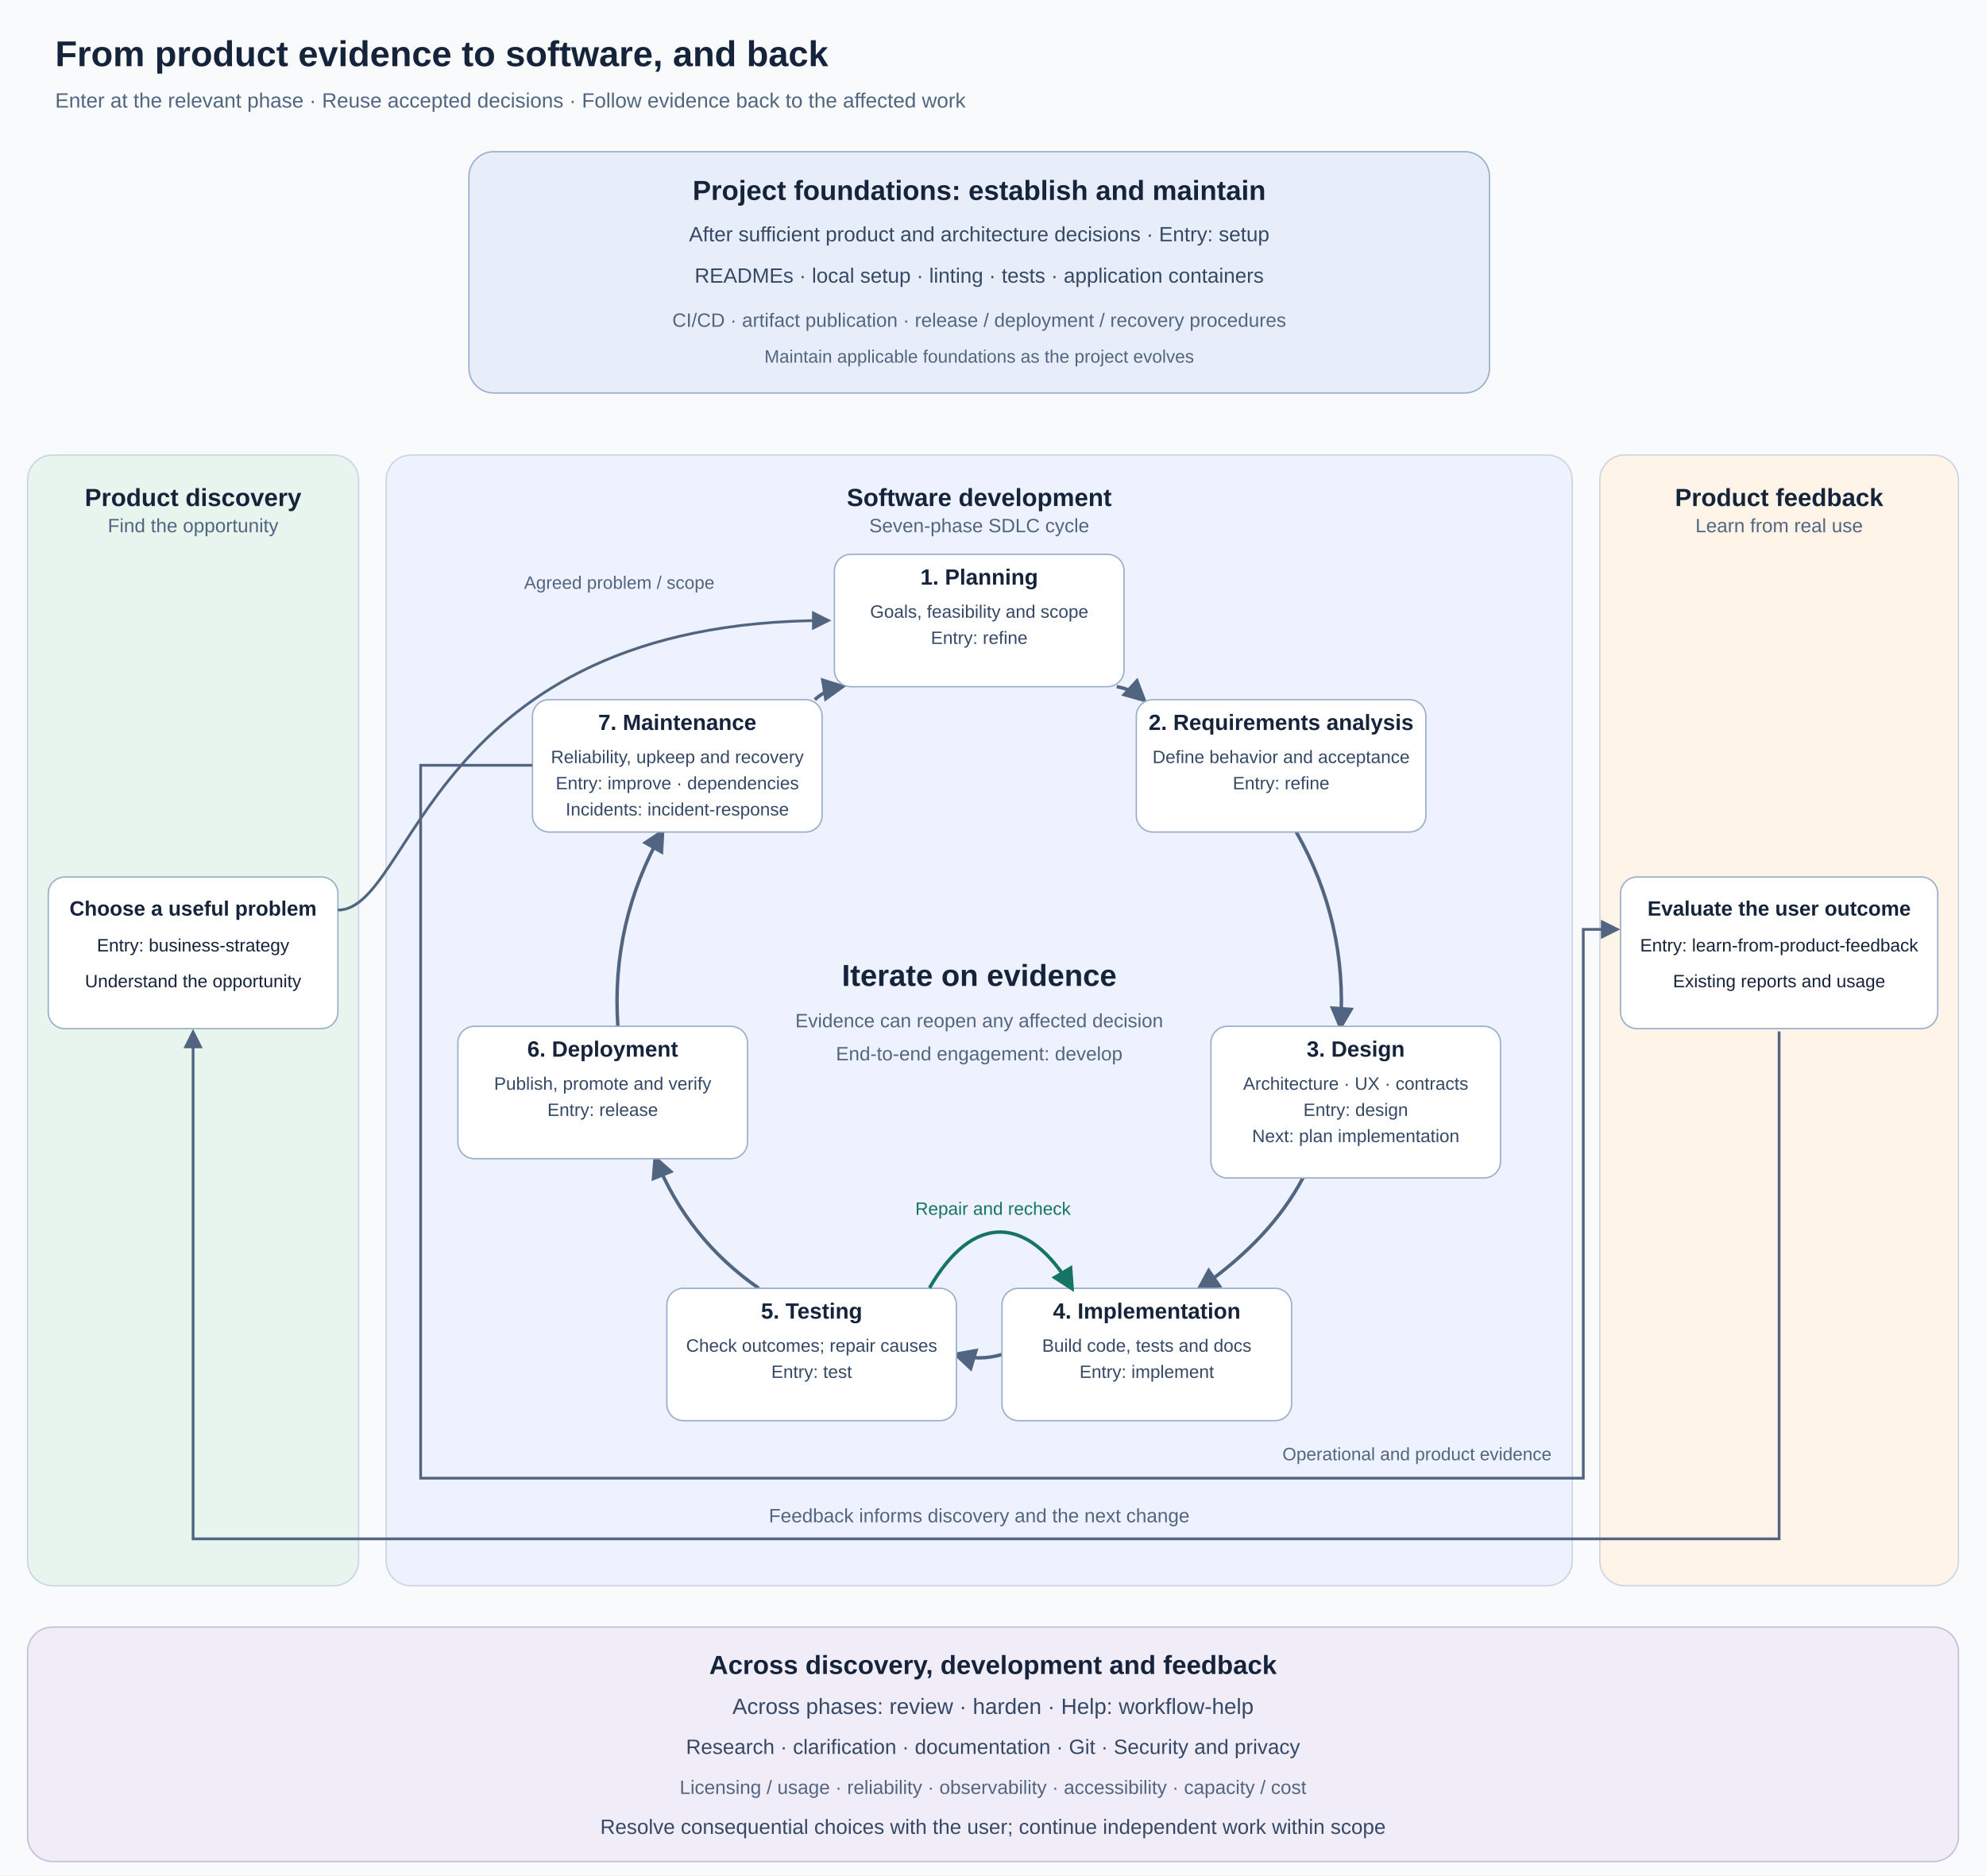
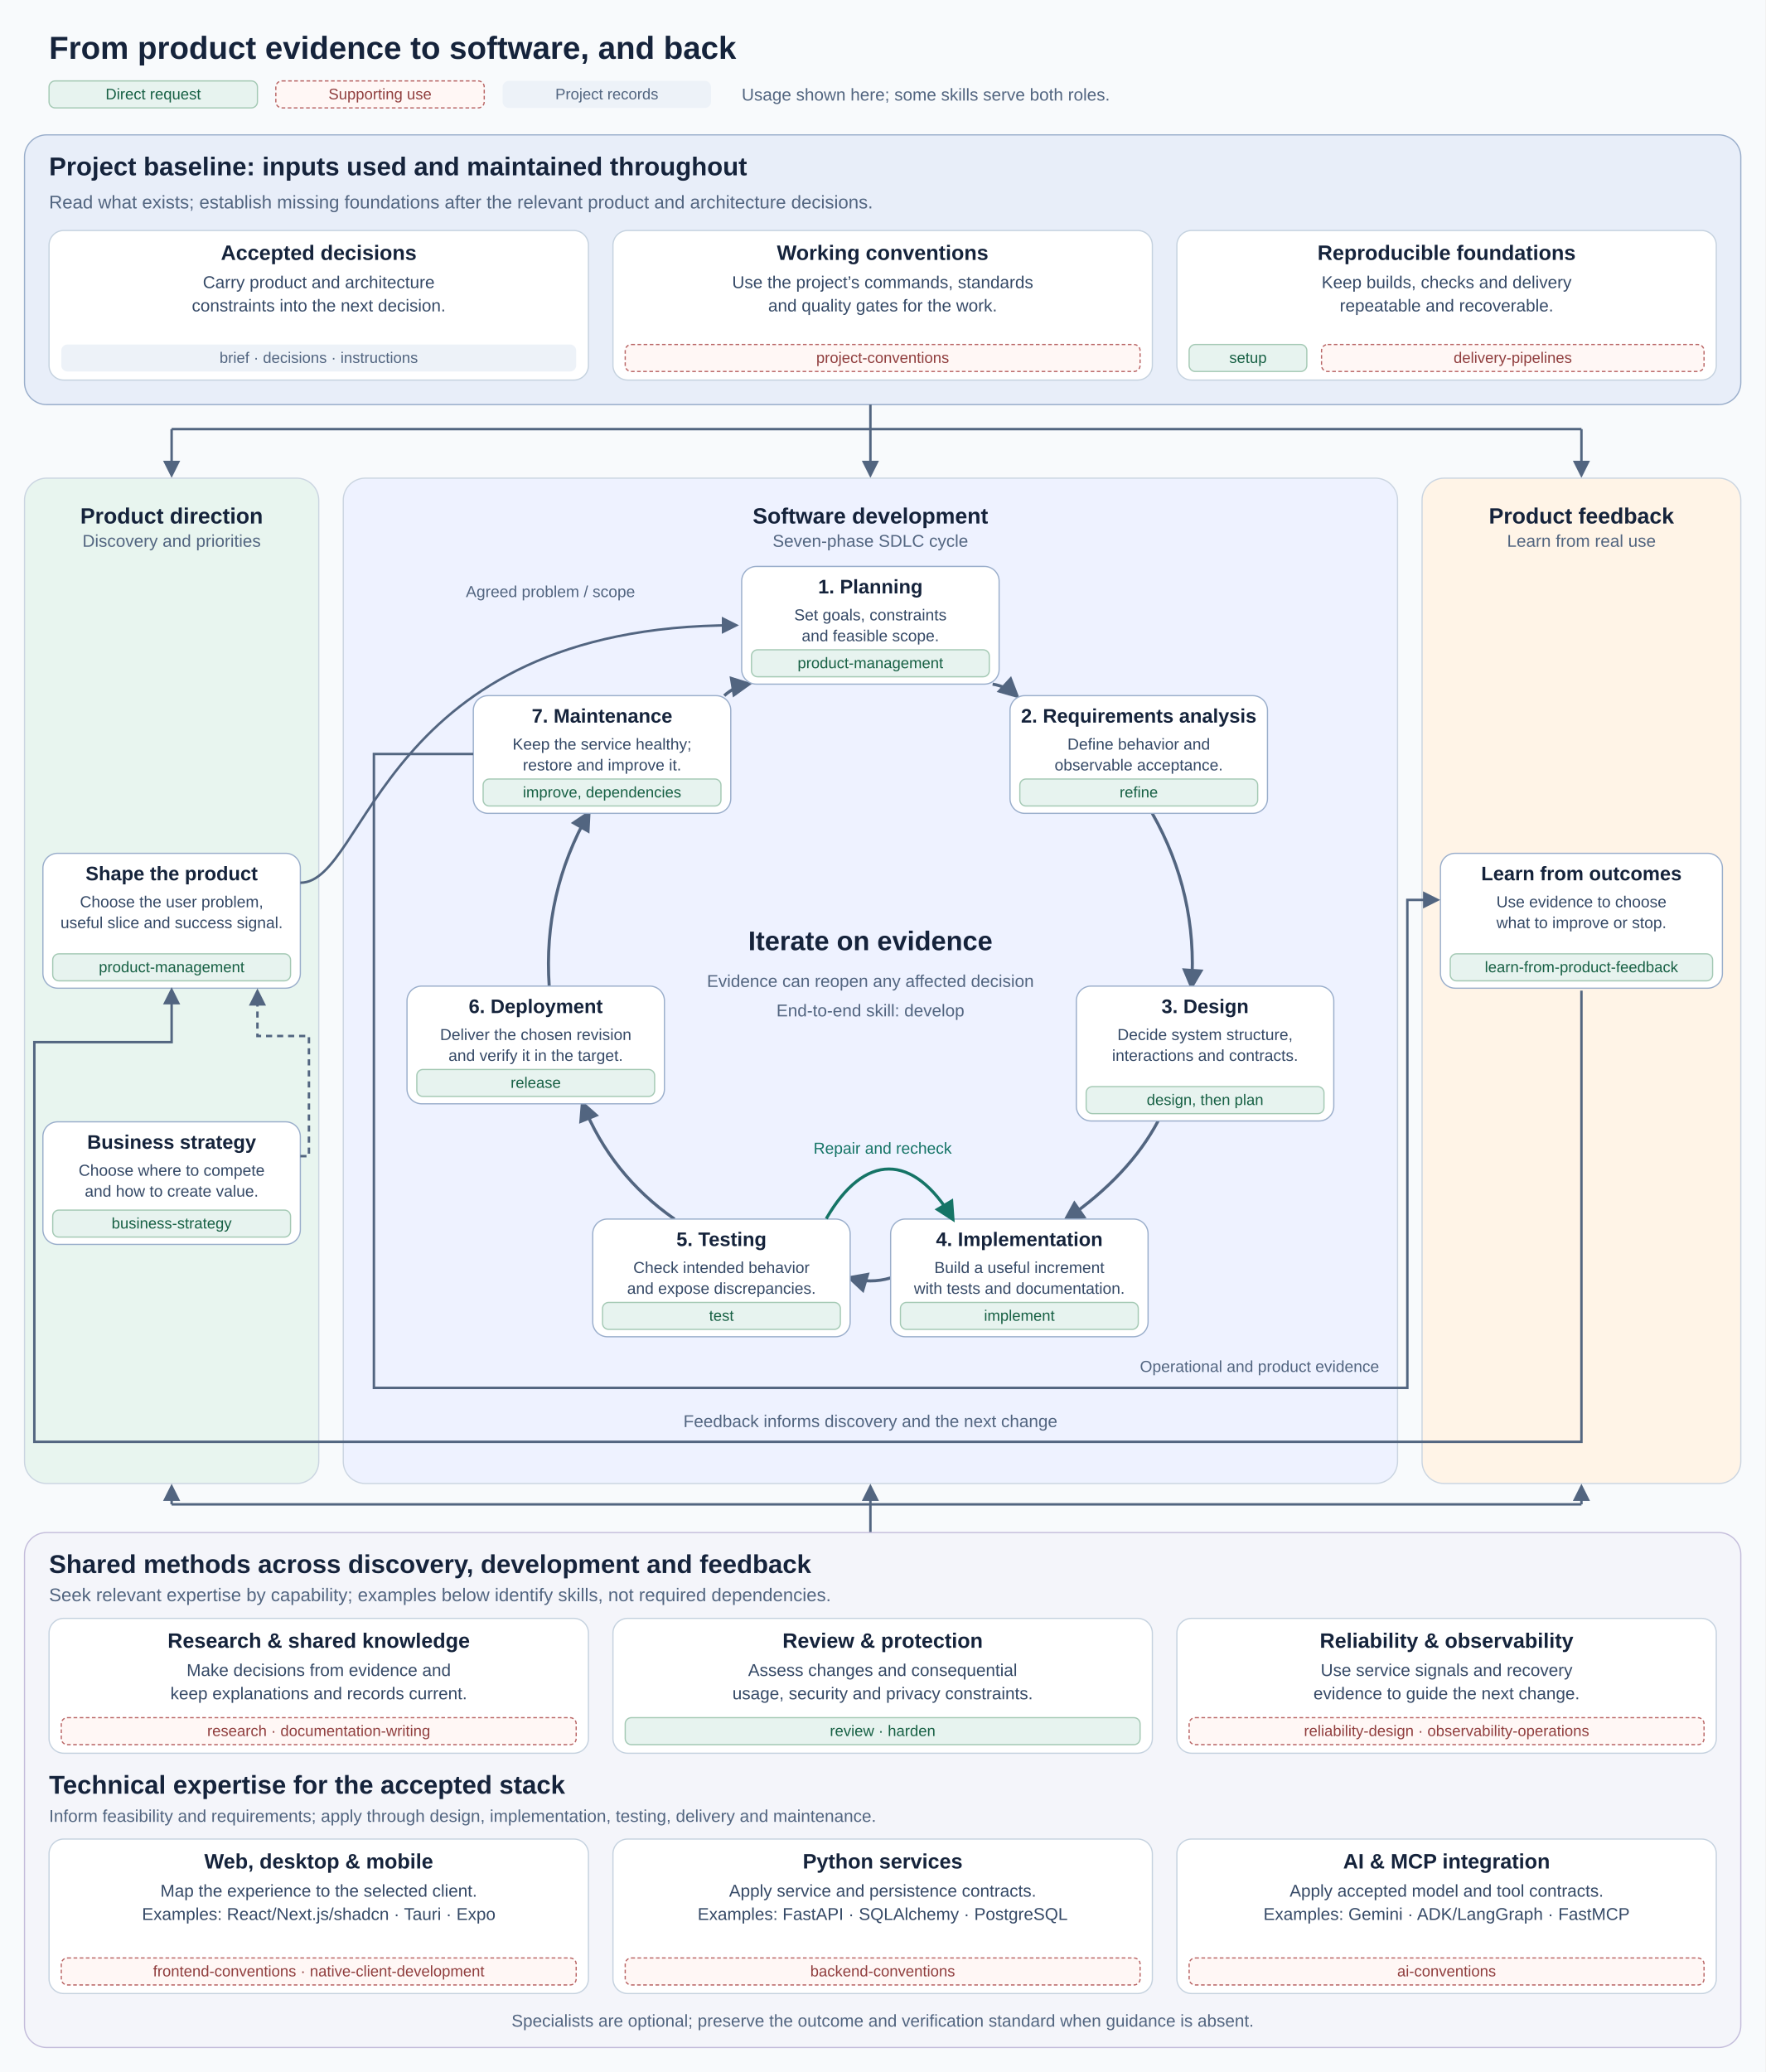
- <svg xmlns="http://www.w3.org/2000/svg" viewBox="0 0 1440 1360" role="img" aria-labelledby="title desc">
+ <svg xmlns="http://www.w3.org/2000/svg" viewBox="0 0 1440 1690" role="img" aria-labelledby="title desc">
  <defs>
    <marker id="arrow" viewBox="0 0 10 10" refX="8" refY="5" markerWidth="7" markerHeight="7" orient="auto-start-reverse">
      <path d="M 0 0 L 10 5 L 0 10 z" fill="#526580" />
    </marker>
    <marker id="repair-arrow" viewBox="0 0 10 10" refX="8" refY="5" markerWidth="7" markerHeight="7" orient="auto">
      <path d="M 0 0 L 10 5 L 0 10 z" fill="#157466" />
    </marker>
  </defs>
-   <rect width="1440" height="1360" fill="#f8fafc" />
+   <rect width="1440" height="1690" fill="#f8fafc" />
  <g font-family="Arial, Helvetica, sans-serif">
    <text x="40" y="48" font-size="26" font-weight="700" fill="#15233b">From product evidence to software, and back</text>
-     <text x="40" y="78" font-size="15" fill="#526580">Enter at the relevant phase · Reuse accepted decisions · Follow evidence back to the affected work</text>
-     <rect x="340" y="110" width="740" height="175" rx="18" fill="#e8eef9" stroke="#9aaecb" />
-     <text x="710" y="145" text-anchor="middle" font-size="20" font-weight="700" fill="#15233b">Project foundations: establish and maintain</text>
-     <text x="710" y="175" text-anchor="middle" font-size="15" fill="#354966">After sufficient product and architecture decisions · Entry: setup</text>
-     <text x="710" y="205" text-anchor="middle" font-size="15" fill="#354966">READMEs · local setup · linting · tests · application containers</text>
-     <text x="710" y="237" text-anchor="middle" font-size="14" fill="#526580">CI/CD · artifact publication · release / deployment / recovery procedures</text>
-     <text x="710" y="263" text-anchor="middle" font-size="13" fill="#526580">Maintain applicable foundations as the project evolves</text>
-     <g transform="translate(0 220)">
+     <g data-skill="true" data-use="direct">
+       <rect x="40" y="66" width="170" height="22" rx="5" fill="#e7f3ef" stroke="#a4c9b4" />
+       <text x="125.0" y="81" text-anchor="middle" font-size="12.5" font-weight="500" fill="#176044">Direct request</text>
+     </g>
+     <g data-skill="true" data-use="support">
+       <rect x="225" y="66" width="170" height="22" rx="5" fill="#fff7f5" stroke="#b96565" stroke-dasharray="3 2" />
+       <text x="310.0" y="81" text-anchor="middle" font-size="12.5" font-weight="500" fill="#903e3e">Supporting use</text>
+     </g>
+     <g data-skill="true" data-use="record">
+       <rect x="410" y="66" width="170" height="22" rx="5" fill="#edf2f8" />
+       <text x="495.0" y="81" text-anchor="middle" font-size="12.5" font-weight="500" fill="#526580">Project records</text>
+     </g>
+     <text x="605" y="82" font-size="14" fill="#526580">Usage shown here; some skills serve both roles.</text>
+     <g aria-label="Project baseline used and maintained throughout the flow">
+       <rect x="20" y="110" width="1400" height="220" rx="18" fill="#e8eef9" stroke="#9aaecb" />
+       <text x="40" y="143" text-anchor="start" font-size="21" font-weight="700" fill="#15233b">Project baseline: inputs used and maintained throughout</text>
+       <text x="40" y="170" text-anchor="start" font-size="15" font-weight="400" fill="#526580">Read what exists; establish missing foundations after the relevant product and architecture decisions.</text>
+       <g data-card="true">
+         <rect x="40" y="188" width="440" height="122" rx="12" fill="white" stroke="#c5d2df" />
+         <text x="260.0" y="212" text-anchor="middle" font-size="17" font-weight="700" fill="#15233b">Accepted decisions</text>
+         <text x="260.0" y="235" text-anchor="middle" font-size="14" font-weight="400" fill="#354966">Carry product and architecture</text>
+         <text x="260.0" y="254" text-anchor="middle" font-size="14" font-weight="400" fill="#354966">constraints into the next decision.</text>
+         <g data-skill="true" data-use="record">
+           <rect x="50.0" y="281.0" width="420.0" height="22" rx="5" fill="#edf2f8" />
+           <text x="260.0" y="296.0" text-anchor="middle" font-size="12.5" font-weight="500" fill="#526580">brief · decisions · instructions</text>
+         </g>
+       </g>
+       <g data-card="true">
+         <rect x="500" y="188" width="440" height="122" rx="12" fill="white" stroke="#c5d2df" />
+         <text x="720.0" y="212" text-anchor="middle" font-size="17" font-weight="700" fill="#15233b">Working conventions</text>
+         <text x="720.0" y="235" text-anchor="middle" font-size="14" font-weight="400" fill="#354966">Use the project’s commands, standards</text>
+         <text x="720.0" y="254" text-anchor="middle" font-size="14" font-weight="400" fill="#354966">and quality gates for the work.</text>
+         <g data-skill="true" data-use="support">
+           <rect x="510.0" y="281.0" width="420.0" height="22" rx="5" fill="#fff7f5" stroke="#b96565" stroke-dasharray="3 2" />
+           <text x="720.0" y="296.0" text-anchor="middle" font-size="12.5" font-weight="500" fill="#903e3e">project-conventions</text>
+         </g>
+       </g>
+       <g data-card="true">
+         <rect x="960" y="188" width="440" height="122" rx="12" fill="white" stroke="#c5d2df" />
+         <text x="1180.0" y="212" text-anchor="middle" font-size="17" font-weight="700" fill="#15233b">Reproducible foundations</text>
+         <text x="1180.0" y="235" text-anchor="middle" font-size="14" font-weight="400" fill="#354966">Keep builds, checks and delivery</text>
+         <text x="1180.0" y="254" text-anchor="middle" font-size="14" font-weight="400" fill="#354966">repeatable and recoverable.</text>
+         <g>
+           <g data-skill="true" data-use="direct">
+             <rect x="970.0" y="281.0" width="96" height="22" rx="5" fill="#e7f3ef" stroke="#a4c9b4" />
+             <text x="1018.0" y="296.0" text-anchor="middle" font-size="12.5" font-weight="500" fill="#176044">setup</text>
+           </g>
+           <g data-skill="true" data-use="support">
+             <rect x="1078.0" y="281.0" width="312.0" height="22" rx="5" fill="#fff7f5" stroke="#b96565" stroke-dasharray="3 2" />
+             <text x="1234.0" y="296.0" text-anchor="middle" font-size="12.5" font-weight="500" fill="#903e3e">delivery-pipelines</text>
+           </g>
+         </g>
+       </g>
+     </g>
+     <g aria-label="The project baseline informs all three parts of the flow" fill="none" stroke="#526580" stroke-width="2">
+       <path d="M 710 330 V 350 M 140 350 H 1290" />
+       <path d="M 140 350 V 387" marker-end="url(#arrow)" />
+       <path d="M 710 350 V 387" marker-end="url(#arrow)" />
+       <path d="M 1290 350 V 387" marker-end="url(#arrow)" />
+     </g>
+     <g transform="translate(0 280)">
      <rect x="20" y="110" width="240" height="820" rx="18" fill="#e8f5ef" stroke="#cbd5e1" />
-       <text x="140.0" y="147" text-anchor="middle" font-size="18" font-weight="700" fill="#15233b">Product discovery</text>
-       <text x="140.0" y="166" text-anchor="middle" font-size="14" fill="#526580">Find the opportunity</text>
+       <text x="140.0" y="147" text-anchor="middle" font-size="18" font-weight="700" fill="#15233b">Product direction</text>
+       <text x="140.0" y="166" text-anchor="middle" font-size="14" fill="#526580">Discovery and priorities</text>
      <rect x="280" y="110" width="860" height="820" rx="18" fill="#eef2ff" stroke="#cbd5e1" />
      <text x="710.0" y="147" text-anchor="middle" font-size="18" font-weight="700" fill="#15233b">Software development</text>
      <text x="710.0" y="166" text-anchor="middle" font-size="14" fill="#526580">Seven-phase SDLC cycle</text>
      <rect x="1160" y="110" width="260" height="820" rx="18" fill="#fff4e7" stroke="#cbd5e1" />
      <text x="1290.0" y="147" text-anchor="middle" font-size="18" font-weight="700" fill="#15233b">Product feedback</text>
      <text x="1290.0" y="166" text-anchor="middle" font-size="14" fill="#526580">Learn from real use</text>
      <path d="M 809.7 278.0 Q 820.9 279.8 829.2 287.4" fill="none" stroke="#526580" stroke-width="2.5" marker-end="url(#arrow)" />
      <path d="M 939.9 383.4 Q 977.1 449.0 972.0 524.3" fill="none" stroke="#526580" stroke-width="2.5" marker-end="url(#arrow)" />
      <path d="M 944.7 634.3 Q 921.3 678.5 869.8 714.3" fill="none" stroke="#526580" stroke-width="2.5" marker-end="url(#arrow)" />
      <path d="M 726.5 762.3 Q 710.0 767.2 693.5 762.3" fill="none" stroke="#526580" stroke-width="2.5" marker-end="url(#arrow)" />
      <path d="M 550.2 714.3 Q 498.7 678.5 475.3 620.3" fill="none" stroke="#526580" stroke-width="2.5" marker-end="url(#arrow)" />
      <path d="M 448.0 524.3 Q 442.9 449.0 480.1 383.4" fill="none" stroke="#526580" stroke-width="2.5" marker-end="url(#arrow)" />
      <path d="M 590.8 287.4 Q 599.1 279.8 610.3 278.0" fill="none" stroke="#526580" stroke-width="2.5" marker-end="url(#arrow)" />
      <text x="710" y="495" text-anchor="middle" font-size="22" font-weight="700" fill="#15233b">Iterate on evidence</text>
      <text x="710" y="525" text-anchor="middle" font-size="14" fill="#526580">Evidence can reopen any affected decision</text>
-       <text x="710" y="549" text-anchor="middle" font-size="14" fill="#526580">End-to-end engagement: develop</text>
-       <rect x="605" y="182" width="210" height="96" rx="12" fill="white" stroke="#9aaecb" />
-       <text x="710.0" y="204.0" text-anchor="middle" font-size="16" font-weight="700" fill="#15233b">1. Planning</text>
-       <text x="710.0" y="228.0" text-anchor="middle" font-size="13" fill="#354966">Goals, feasibility and scope</text>
-       <text x="710.0" y="247.0" text-anchor="middle" font-size="13" fill="#354966">Entry: refine</text>
-       <rect x="823.9" y="287.4" width="210" height="96" rx="12" fill="white" stroke="#9aaecb" />
-       <text x="928.9" y="309.4" text-anchor="middle" font-size="16" font-weight="700" fill="#15233b">2. Requirements analysis</text>
-       <text x="928.9" y="333.4" text-anchor="middle" font-size="13" fill="#354966">Define behavior and acceptance</text>
-       <text x="928.9" y="352.4" text-anchor="middle" font-size="13" fill="#354966">Entry: refine</text>
-       <rect x="878" y="524.3" width="210" height="110" rx="12" fill="white" stroke="#9aaecb" />
-       <text x="983.0" y="546.3" text-anchor="middle" font-size="16" font-weight="700" fill="#15233b">3. Design</text>
-       <text x="983.0" y="570.3" text-anchor="middle" font-size="13" fill="#354966">Architecture · UX · contracts</text>
-       <text x="983.0" y="589.3" text-anchor="middle" font-size="13" fill="#354966">Entry: design</text>
-       <text x="983.0" y="608.3" text-anchor="middle" font-size="13" fill="#354966">Next: plan implementation</text>
-       <rect x="726.5" y="714.3" width="210" height="96" rx="12" fill="white" stroke="#9aaecb" />
-       <text x="831.5" y="736.3" text-anchor="middle" font-size="16" font-weight="700" fill="#15233b">4. Implementation</text>
-       <text x="831.5" y="760.3" text-anchor="middle" font-size="13" fill="#354966">Build code, tests and docs</text>
-       <text x="831.5" y="779.3" text-anchor="middle" font-size="13" fill="#354966">Entry: implement</text>
-       <rect x="483.5" y="714.3" width="210" height="96" rx="12" fill="white" stroke="#9aaecb" />
-       <text x="588.5" y="736.3" text-anchor="middle" font-size="16" font-weight="700" fill="#15233b">5. Testing</text>
-       <text x="588.5" y="760.3" text-anchor="middle" font-size="13" fill="#354966">Check outcomes; repair causes</text>
-       <text x="588.5" y="779.3" text-anchor="middle" font-size="13" fill="#354966">Entry: test</text>
-       <rect x="332" y="524.3" width="210" height="96" rx="12" fill="white" stroke="#9aaecb" />
-       <text x="437.0" y="546.3" text-anchor="middle" font-size="16" font-weight="700" fill="#15233b">6. Deployment</text>
-       <text x="437.0" y="570.3" text-anchor="middle" font-size="13" fill="#354966">Publish, promote and verify</text>
-       <text x="437.0" y="589.3" text-anchor="middle" font-size="13" fill="#354966">Entry: release</text>
-       <rect x="386.1" y="287.4" width="210" height="96" rx="12" fill="white" stroke="#9aaecb" />
-       <text x="491.1" y="309.4" text-anchor="middle" font-size="16" font-weight="700" fill="#15233b">7. Maintenance</text>
-       <text x="491.1" y="333.4" text-anchor="middle" font-size="13" fill="#354966">Reliability, upkeep and recovery</text>
-       <text x="491.1" y="352.4" text-anchor="middle" font-size="13" fill="#354966">Entry: improve · dependencies</text>
-       <text x="491.1" y="371.4" text-anchor="middle" font-size="13" fill="#354966">Incidents: incident-response</text>
+       <text x="710" y="549" text-anchor="middle" font-size="14" fill="#526580">End-to-end skill: develop</text>
+       <g data-card="true">
+         <rect x="605" y="182" width="210" height="96" rx="12" fill="white" stroke="#9aaecb" />
+         <text x="710.0" y="204" text-anchor="middle" font-size="16" font-weight="700" fill="#15233b">1. Planning</text>
+         <text x="710.0" y="226" text-anchor="middle" font-size="13" font-weight="400" fill="#354966">Set goals, constraints</text>
+         <text x="710.0" y="243" text-anchor="middle" font-size="13" font-weight="400" fill="#354966">and feasible scope.</text>
+         <g data-skill="true" data-use="direct">
+           <rect x="613.0" y="250.0" width="194.0" height="22" rx="5" fill="#e7f3ef" stroke="#a4c9b4" />
+           <text x="710.0" y="265.0" text-anchor="middle" font-size="12.5" font-weight="500" fill="#176044">product-management</text>
+         </g>
+       </g>
+       <g data-card="true">
+         <rect x="823.9" y="287.4" width="210" height="96" rx="12" fill="white" stroke="#9aaecb" />
+         <text x="928.9" y="309.4" text-anchor="middle" font-size="16" font-weight="700" fill="#15233b">2. Requirements analysis</text>
+         <text x="928.9" y="331.4" text-anchor="middle" font-size="13" font-weight="400" fill="#354966">Define behavior and</text>
+         <text x="928.9" y="348.4" text-anchor="middle" font-size="13" font-weight="400" fill="#354966">observable acceptance.</text>
+         <g data-skill="true" data-use="direct">
+           <rect x="831.9" y="355.4" width="194.0" height="22" rx="5" fill="#e7f3ef" stroke="#a4c9b4" />
+           <text x="928.9" y="370.4" text-anchor="middle" font-size="12.5" font-weight="500" fill="#176044">refine</text>
+         </g>
+       </g>
+       <g data-card="true">
+         <rect x="878" y="524.3" width="210" height="110" rx="12" fill="white" stroke="#9aaecb" />
+         <text x="983.0" y="546.3" text-anchor="middle" font-size="16" font-weight="700" fill="#15233b">3. Design</text>
+         <text x="983.0" y="568.3" text-anchor="middle" font-size="13" font-weight="400" fill="#354966">Decide system structure,</text>
+         <text x="983.0" y="585.3" text-anchor="middle" font-size="13" font-weight="400" fill="#354966">interactions and contracts.</text>
+         <g data-skill="true" data-use="direct">
+           <rect x="886.0" y="606.3" width="194.0" height="22" rx="5" fill="#e7f3ef" stroke="#a4c9b4" />
+           <text x="983.0" y="621.3" text-anchor="middle" font-size="12.5" font-weight="500" fill="#176044">design, then plan</text>
+         </g>
+       </g>
+       <g data-card="true">
+         <rect x="726.5" y="714.3" width="210" height="96" rx="12" fill="white" stroke="#9aaecb" />
+         <text x="831.5" y="736.3" text-anchor="middle" font-size="16" font-weight="700" fill="#15233b">4. Implementation</text>
+         <text x="831.5" y="758.3" text-anchor="middle" font-size="13" font-weight="400" fill="#354966">Build a useful increment</text>
+         <text x="831.5" y="775.3" text-anchor="middle" font-size="13" font-weight="400" fill="#354966">with tests and documentation.</text>
+         <g data-skill="true" data-use="direct">
+           <rect x="734.5" y="782.3" width="194.0" height="22" rx="5" fill="#e7f3ef" stroke="#a4c9b4" />
+           <text x="831.5" y="797.3" text-anchor="middle" font-size="12.5" font-weight="500" fill="#176044">implement</text>
+         </g>
+       </g>
+       <g data-card="true">
+         <rect x="483.5" y="714.3" width="210" height="96" rx="12" fill="white" stroke="#9aaecb" />
+         <text x="588.5" y="736.3" text-anchor="middle" font-size="16" font-weight="700" fill="#15233b">5. Testing</text>
+         <text x="588.5" y="758.3" text-anchor="middle" font-size="13" font-weight="400" fill="#354966">Check intended behavior</text>
+         <text x="588.5" y="775.3" text-anchor="middle" font-size="13" font-weight="400" fill="#354966">and expose discrepancies.</text>
+         <g data-skill="true" data-use="direct">
+           <rect x="491.5" y="782.3" width="194.0" height="22" rx="5" fill="#e7f3ef" stroke="#a4c9b4" />
+           <text x="588.5" y="797.3" text-anchor="middle" font-size="12.5" font-weight="500" fill="#176044">test</text>
+         </g>
+       </g>
+       <g data-card="true">
+         <rect x="332" y="524.3" width="210" height="96" rx="12" fill="white" stroke="#9aaecb" />
+         <text x="437.0" y="546.3" text-anchor="middle" font-size="16" font-weight="700" fill="#15233b">6. Deployment</text>
+         <text x="437.0" y="568.3" text-anchor="middle" font-size="13" font-weight="400" fill="#354966">Deliver the chosen revision</text>
+         <text x="437.0" y="585.3" text-anchor="middle" font-size="13" font-weight="400" fill="#354966">and verify it in the target.</text>
+         <g data-skill="true" data-use="direct">
+           <rect x="340.0" y="592.3" width="194.0" height="22" rx="5" fill="#e7f3ef" stroke="#a4c9b4" />
+           <text x="437.0" y="607.3" text-anchor="middle" font-size="12.5" font-weight="500" fill="#176044">release</text>
+         </g>
+       </g>
+       <g data-card="true">
+         <rect x="386.1" y="287.4" width="210" height="96" rx="12" fill="white" stroke="#9aaecb" />
+         <text x="491.1" y="309.4" text-anchor="middle" font-size="16" font-weight="700" fill="#15233b">7. Maintenance</text>
+         <text x="491.1" y="331.4" text-anchor="middle" font-size="13" font-weight="400" fill="#354966">Keep the service healthy;</text>
+         <text x="491.1" y="348.4" text-anchor="middle" font-size="13" font-weight="400" fill="#354966">restore and improve it.</text>
+         <g data-skill="true" data-use="direct">
+           <rect x="394.1" y="355.4" width="194.0" height="22" rx="5" fill="#e7f3ef" stroke="#a4c9b4" />
+           <text x="491.1" y="370.4" text-anchor="middle" font-size="12.5" font-weight="500" fill="#176044">improve, dependencies</text>
+         </g>
+       </g>
      <path d="M 674 714 C 705 660 745 660 777 714" fill="none" stroke="#157466" stroke-width="2.5" marker-end="url(#repair-arrow)" />
      <text x="720" y="661" text-anchor="middle" font-size="13" fill="#157466">Repair and recheck</text>
-       <rect x="35" y="416" width="210" height="110" rx="12" fill="white" stroke="#9aaecb" />
-       <text x="140.0" y="444" text-anchor="middle" font-size="15" fill="#15233b" font-weight="700">Choose a useful problem</text>
-       <text x="140.0" y="470" text-anchor="middle" font-size="13" fill="#15233b" font-weight="400">Entry: business-strategy</text>
-       <text x="140.0" y="496" text-anchor="middle" font-size="13" fill="#15233b" font-weight="400">Understand the opportunity</text>
-       <rect x="1175" y="416" width="230" height="110" rx="12" fill="white" stroke="#9aaecb" />
-       <text x="1290.0" y="444" text-anchor="middle" font-size="15" fill="#15233b" font-weight="700">Evaluate the user outcome</text>
-       <text x="1290.0" y="470" text-anchor="middle" font-size="13" fill="#15233b" font-weight="400">Entry: learn-from-product-feedback</text>
-       <text x="1290.0" y="496" text-anchor="middle" font-size="13" fill="#15233b" font-weight="400">Existing reports and usage</text>
+       <g data-card="true">
+         <rect x="35" y="416" width="210" height="110" rx="12" fill="white" stroke="#9aaecb" />
+         <text x="140.0" y="438" text-anchor="middle" font-size="16" font-weight="700" fill="#15233b">Shape the product</text>
+         <text x="140.0" y="460" text-anchor="middle" font-size="13" font-weight="400" fill="#354966">Choose the user problem,</text>
+         <text x="140.0" y="477" text-anchor="middle" font-size="13" font-weight="400" fill="#354966">useful slice and success signal.</text>
+         <g data-skill="true" data-use="direct">
+           <rect x="43.0" y="498.0" width="194.0" height="22" rx="5" fill="#e7f3ef" stroke="#a4c9b4" />
+           <text x="140.0" y="513.0" text-anchor="middle" font-size="12.5" font-weight="500" fill="#176044">product-management</text>
+         </g>
+       </g>
+       <g data-card="true">
+         <rect x="35" y="635" width="210" height="100" rx="12" fill="white" stroke="#9aaecb" />
+         <text x="140.0" y="657" text-anchor="middle" font-size="16" font-weight="700" fill="#15233b">Business strategy</text>
+         <text x="140.0" y="679" text-anchor="middle" font-size="13" font-weight="400" fill="#354966">Choose where to compete</text>
+         <text x="140.0" y="696" text-anchor="middle" font-size="13" font-weight="400" fill="#354966">and how to create value.</text>
+         <g data-skill="true" data-use="direct">
+           <rect x="43.0" y="707.0" width="194.0" height="22" rx="5" fill="#e7f3ef" stroke="#a4c9b4" />
+           <text x="140.0" y="722.0" text-anchor="middle" font-size="12.5" font-weight="500" fill="#176044">business-strategy</text>
+         </g>
+       </g>
+       <path d="M 245 663 H 252 V 565 H 210 V 529" fill="none" stroke="#526580" stroke-width="2" stroke-dasharray="5 4" marker-end="url(#arrow)" />
+       <g data-card="true">
+         <rect x="1175" y="416" width="230" height="110" rx="12" fill="white" stroke="#9aaecb" />
+         <text x="1290.0" y="438" text-anchor="middle" font-size="16" font-weight="700" fill="#15233b">Learn from outcomes</text>
+         <text x="1290.0" y="460" text-anchor="middle" font-size="13" font-weight="400" fill="#354966">Use evidence to choose</text>
+         <text x="1290.0" y="477" text-anchor="middle" font-size="13" font-weight="400" fill="#354966">what to improve or stop.</text>
+         <g data-skill="true" data-use="direct">
+           <rect x="1183.0" y="498.0" width="214.0" height="22" rx="5" fill="#e7f3ef" stroke="#a4c9b4" />
+           <text x="1290.0" y="513.0" text-anchor="middle" font-size="12.5" font-weight="500" fill="#176044">learn-from-product-feedback</text>
+         </g>
+       </g>
      <path d="M 245 440 C 300 440 310 230 600 230" fill="none" stroke="#526580" stroke-width="2" marker-end="url(#arrow)" />
      <text x="380" y="207" font-size="13" fill="#526580">Agreed problem / scope</text>
      <path d="M 386 335 H 305 V 852 H 1148 V 454 H 1172" fill="none" stroke="#526580" stroke-width="2" marker-end="url(#arrow)" />
      <text x="1125" y="839" text-anchor="end" font-size="13" fill="#526580">Operational and product evidence</text>
-       <path d="M 1290 528 V 896 H 140 V 529" fill="none" stroke="#526580" stroke-width="2" marker-end="url(#arrow)" />
+       <path d="M 1290 528 V 896 H 28 V 570 H 140 V 528" fill="none" stroke="#526580" stroke-width="2" marker-end="url(#arrow)" />
      <text x="710" y="884" text-anchor="middle" font-size="14" fill="#526580">Feedback informs discovery and the next change</text>
    </g>
-     <rect x="20" y="1180" width="1400" height="170" rx="18" fill="#f0edf9" stroke="#c4bddb" />
-     <text x="720" y="1214" text-anchor="middle" font-size="19" font-weight="700" fill="#15233b">Across discovery, development and feedback</text>
-     <text x="720" y="1243" text-anchor="middle" font-size="16" fill="#354966">Across phases: review · harden · Help: workflow-help</text>
-     <text x="720" y="1272" text-anchor="middle" font-size="15" fill="#354966">Research · clarification · documentation · Git · Security and privacy</text>
-     <text x="720" y="1301" text-anchor="middle" font-size="14" fill="#526580">Licensing / usage · reliability · observability · accessibility · capacity / cost</text>
-     <text x="720" y="1330" text-anchor="middle" font-size="15" fill="#354966">Resolve consequential choices with the user; continue independent work within scope</text>
+     <g aria-label="Supporting expertise feeds relevant work throughout the flow" fill="none" stroke="#526580" stroke-width="2">
+       <path d="M 140 1227 H 1290 M 710 1250 V 1227" />
+       <path d="M 140 1227 V 1213" marker-end="url(#arrow)" />
+       <path d="M 710 1227 V 1213" marker-end="url(#arrow)" />
+       <path d="M 1290 1227 V 1213" marker-end="url(#arrow)" />
+     </g>
+     <g aria-label="Reusable methods and matching technical expertise">
+       <rect x="20" y="1250" width="1400" height="420" rx="18" fill="#f4f5fa" stroke="#c4bddb" />
+       <text x="40" y="1283" text-anchor="start" font-size="21" font-weight="700" fill="#15233b">Shared methods across discovery, development and feedback</text>
+       <text x="40" y="1306" text-anchor="start" font-size="15" font-weight="400" fill="#526580">Seek relevant expertise by capability; examples below identify skills, not required dependencies.</text>
+       <g data-card="true">
+         <rect x="40" y="1320" width="440" height="110" rx="12" fill="white" stroke="#c5d2df" />
+         <text x="260.0" y="1344" text-anchor="middle" font-size="17" font-weight="700" fill="#15233b">Research &amp; shared knowledge</text>
+         <text x="260.0" y="1367" text-anchor="middle" font-size="14" font-weight="400" fill="#354966">Make decisions from evidence and</text>
+         <text x="260.0" y="1386" text-anchor="middle" font-size="14" font-weight="400" fill="#354966">keep explanations and records current.</text>
+         <g data-skill="true" data-use="support">
+           <rect x="50.0" y="1401.0" width="420.0" height="22" rx="5" fill="#fff7f5" stroke="#b96565" stroke-dasharray="3 2" />
+           <text x="260.0" y="1416.0" text-anchor="middle" font-size="12.5" font-weight="500" fill="#903e3e">research · documentation-writing</text>
+         </g>
+       </g>
+       <g data-card="true">
+         <rect x="500" y="1320" width="440" height="110" rx="12" fill="white" stroke="#c5d2df" />
+         <text x="720.0" y="1344" text-anchor="middle" font-size="17" font-weight="700" fill="#15233b">Review &amp; protection</text>
+         <text x="720.0" y="1367" text-anchor="middle" font-size="14" font-weight="400" fill="#354966">Assess changes and consequential</text>
+         <text x="720.0" y="1386" text-anchor="middle" font-size="14" font-weight="400" fill="#354966">usage, security and privacy constraints.</text>
+         <g data-skill="true" data-use="direct">
+           <rect x="510.0" y="1401.0" width="420.0" height="22" rx="5" fill="#e7f3ef" stroke="#a4c9b4" />
+           <text x="720.0" y="1416.0" text-anchor="middle" font-size="12.5" font-weight="500" fill="#176044">review · harden</text>
+         </g>
+       </g>
+       <g data-card="true">
+         <rect x="960" y="1320" width="440" height="110" rx="12" fill="white" stroke="#c5d2df" />
+         <text x="1180.0" y="1344" text-anchor="middle" font-size="17" font-weight="700" fill="#15233b">Reliability &amp; observability</text>
+         <text x="1180.0" y="1367" text-anchor="middle" font-size="14" font-weight="400" fill="#354966">Use service signals and recovery</text>
+         <text x="1180.0" y="1386" text-anchor="middle" font-size="14" font-weight="400" fill="#354966">evidence to guide the next change.</text>
+         <g data-skill="true" data-use="support">
+           <rect x="970.0" y="1401.0" width="420.0" height="22" rx="5" fill="#fff7f5" stroke="#b96565" stroke-dasharray="3 2" />
+           <text x="1180.0" y="1416.0" text-anchor="middle" font-size="12.5" font-weight="500" fill="#903e3e">reliability-design · observability-operations</text>
+         </g>
+       </g>
+       <text x="40" y="1463" text-anchor="start" font-size="21" font-weight="700" fill="#15233b">Technical expertise for the accepted stack</text>
+       <text x="40" y="1486" text-anchor="start" font-size="14" font-weight="400" fill="#526580">Inform feasibility and requirements; apply through design, implementation, testing, delivery and maintenance.</text>
+       <g data-card="true">
+         <rect x="40" y="1500" width="440" height="126" rx="12" fill="white" stroke="#c5d2df" />
+         <text x="260.0" y="1524" text-anchor="middle" font-size="17" font-weight="700" fill="#15233b">Web, desktop &amp; mobile</text>
+         <text x="260.0" y="1547" text-anchor="middle" font-size="14" font-weight="400" fill="#354966">Map the experience to the selected client.</text>
+         <text x="260.0" y="1566" text-anchor="middle" font-size="14" font-weight="400" fill="#354966">Examples: React/Next.js/shadcn · Tauri · Expo</text>
+         <g data-skill="true" data-use="support">
+           <rect x="50.0" y="1597.0" width="420.0" height="22" rx="5" fill="#fff7f5" stroke="#b96565" stroke-dasharray="3 2" />
+           <text x="260.0" y="1612.0" text-anchor="middle" font-size="12.5" font-weight="500" fill="#903e3e">frontend-conventions · native-client-development</text>
+         </g>
+       </g>
+       <g data-card="true">
+         <rect x="500" y="1500" width="440" height="126" rx="12" fill="white" stroke="#c5d2df" />
+         <text x="720.0" y="1524" text-anchor="middle" font-size="17" font-weight="700" fill="#15233b">Python services</text>
+         <text x="720.0" y="1547" text-anchor="middle" font-size="14" font-weight="400" fill="#354966">Apply service and persistence contracts.</text>
+         <text x="720.0" y="1566" text-anchor="middle" font-size="14" font-weight="400" fill="#354966">Examples: FastAPI · SQLAlchemy · PostgreSQL</text>
+         <g data-skill="true" data-use="support">
+           <rect x="510.0" y="1597.0" width="420.0" height="22" rx="5" fill="#fff7f5" stroke="#b96565" stroke-dasharray="3 2" />
+           <text x="720.0" y="1612.0" text-anchor="middle" font-size="12.5" font-weight="500" fill="#903e3e">backend-conventions</text>
+         </g>
+       </g>
+       <g data-card="true">
+         <rect x="960" y="1500" width="440" height="126" rx="12" fill="white" stroke="#c5d2df" />
+         <text x="1180.0" y="1524" text-anchor="middle" font-size="17" font-weight="700" fill="#15233b">AI &amp; MCP integration</text>
+         <text x="1180.0" y="1547" text-anchor="middle" font-size="14" font-weight="400" fill="#354966">Apply accepted model and tool contracts.</text>
+         <text x="1180.0" y="1566" text-anchor="middle" font-size="14" font-weight="400" fill="#354966">Examples: Gemini · ADK/LangGraph · FastMCP</text>
+         <g data-skill="true" data-use="support">
+           <rect x="970.0" y="1597.0" width="420.0" height="22" rx="5" fill="#fff7f5" stroke="#b96565" stroke-dasharray="3 2" />
+           <text x="1180.0" y="1612.0" text-anchor="middle" font-size="12.5" font-weight="500" fill="#903e3e">ai-conventions</text>
+         </g>
+       </g>
+       <text x="720" y="1653" text-anchor="middle" font-size="14" font-weight="400" fill="#526580">Specialists are optional; preserve the outcome and verification standard when guidance is absent.</text>
+     </g>
  </g>
</svg>
